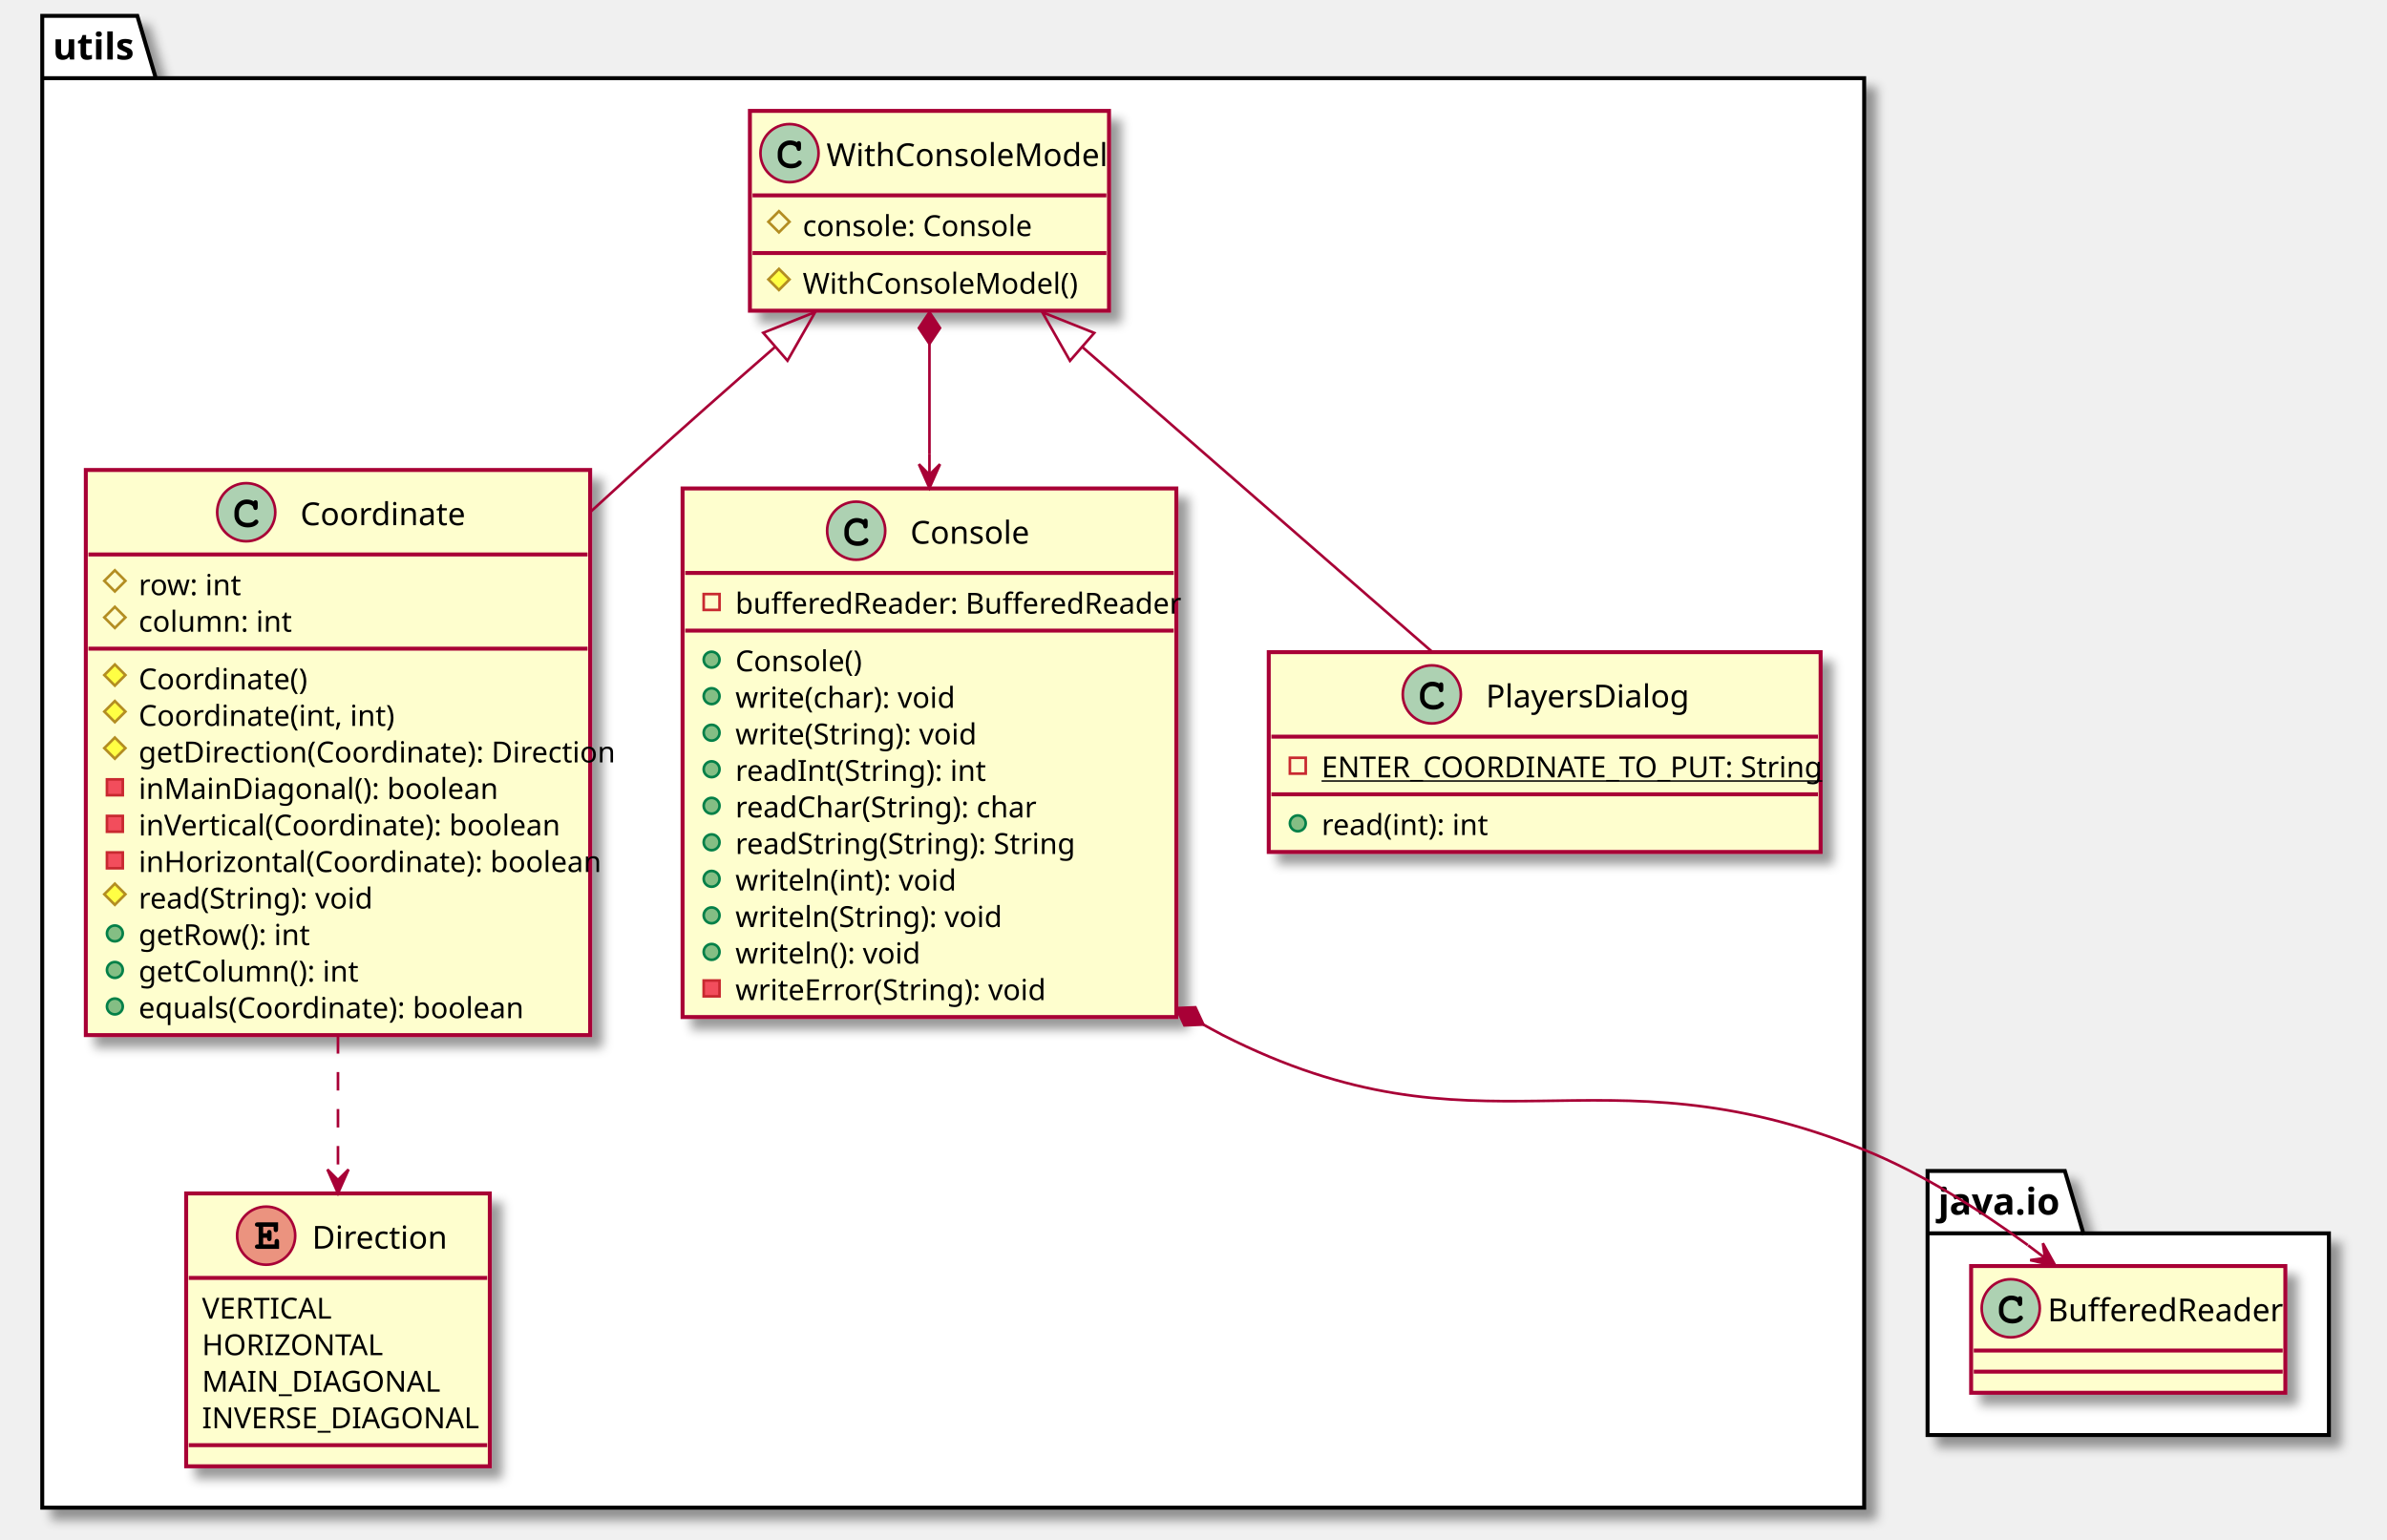
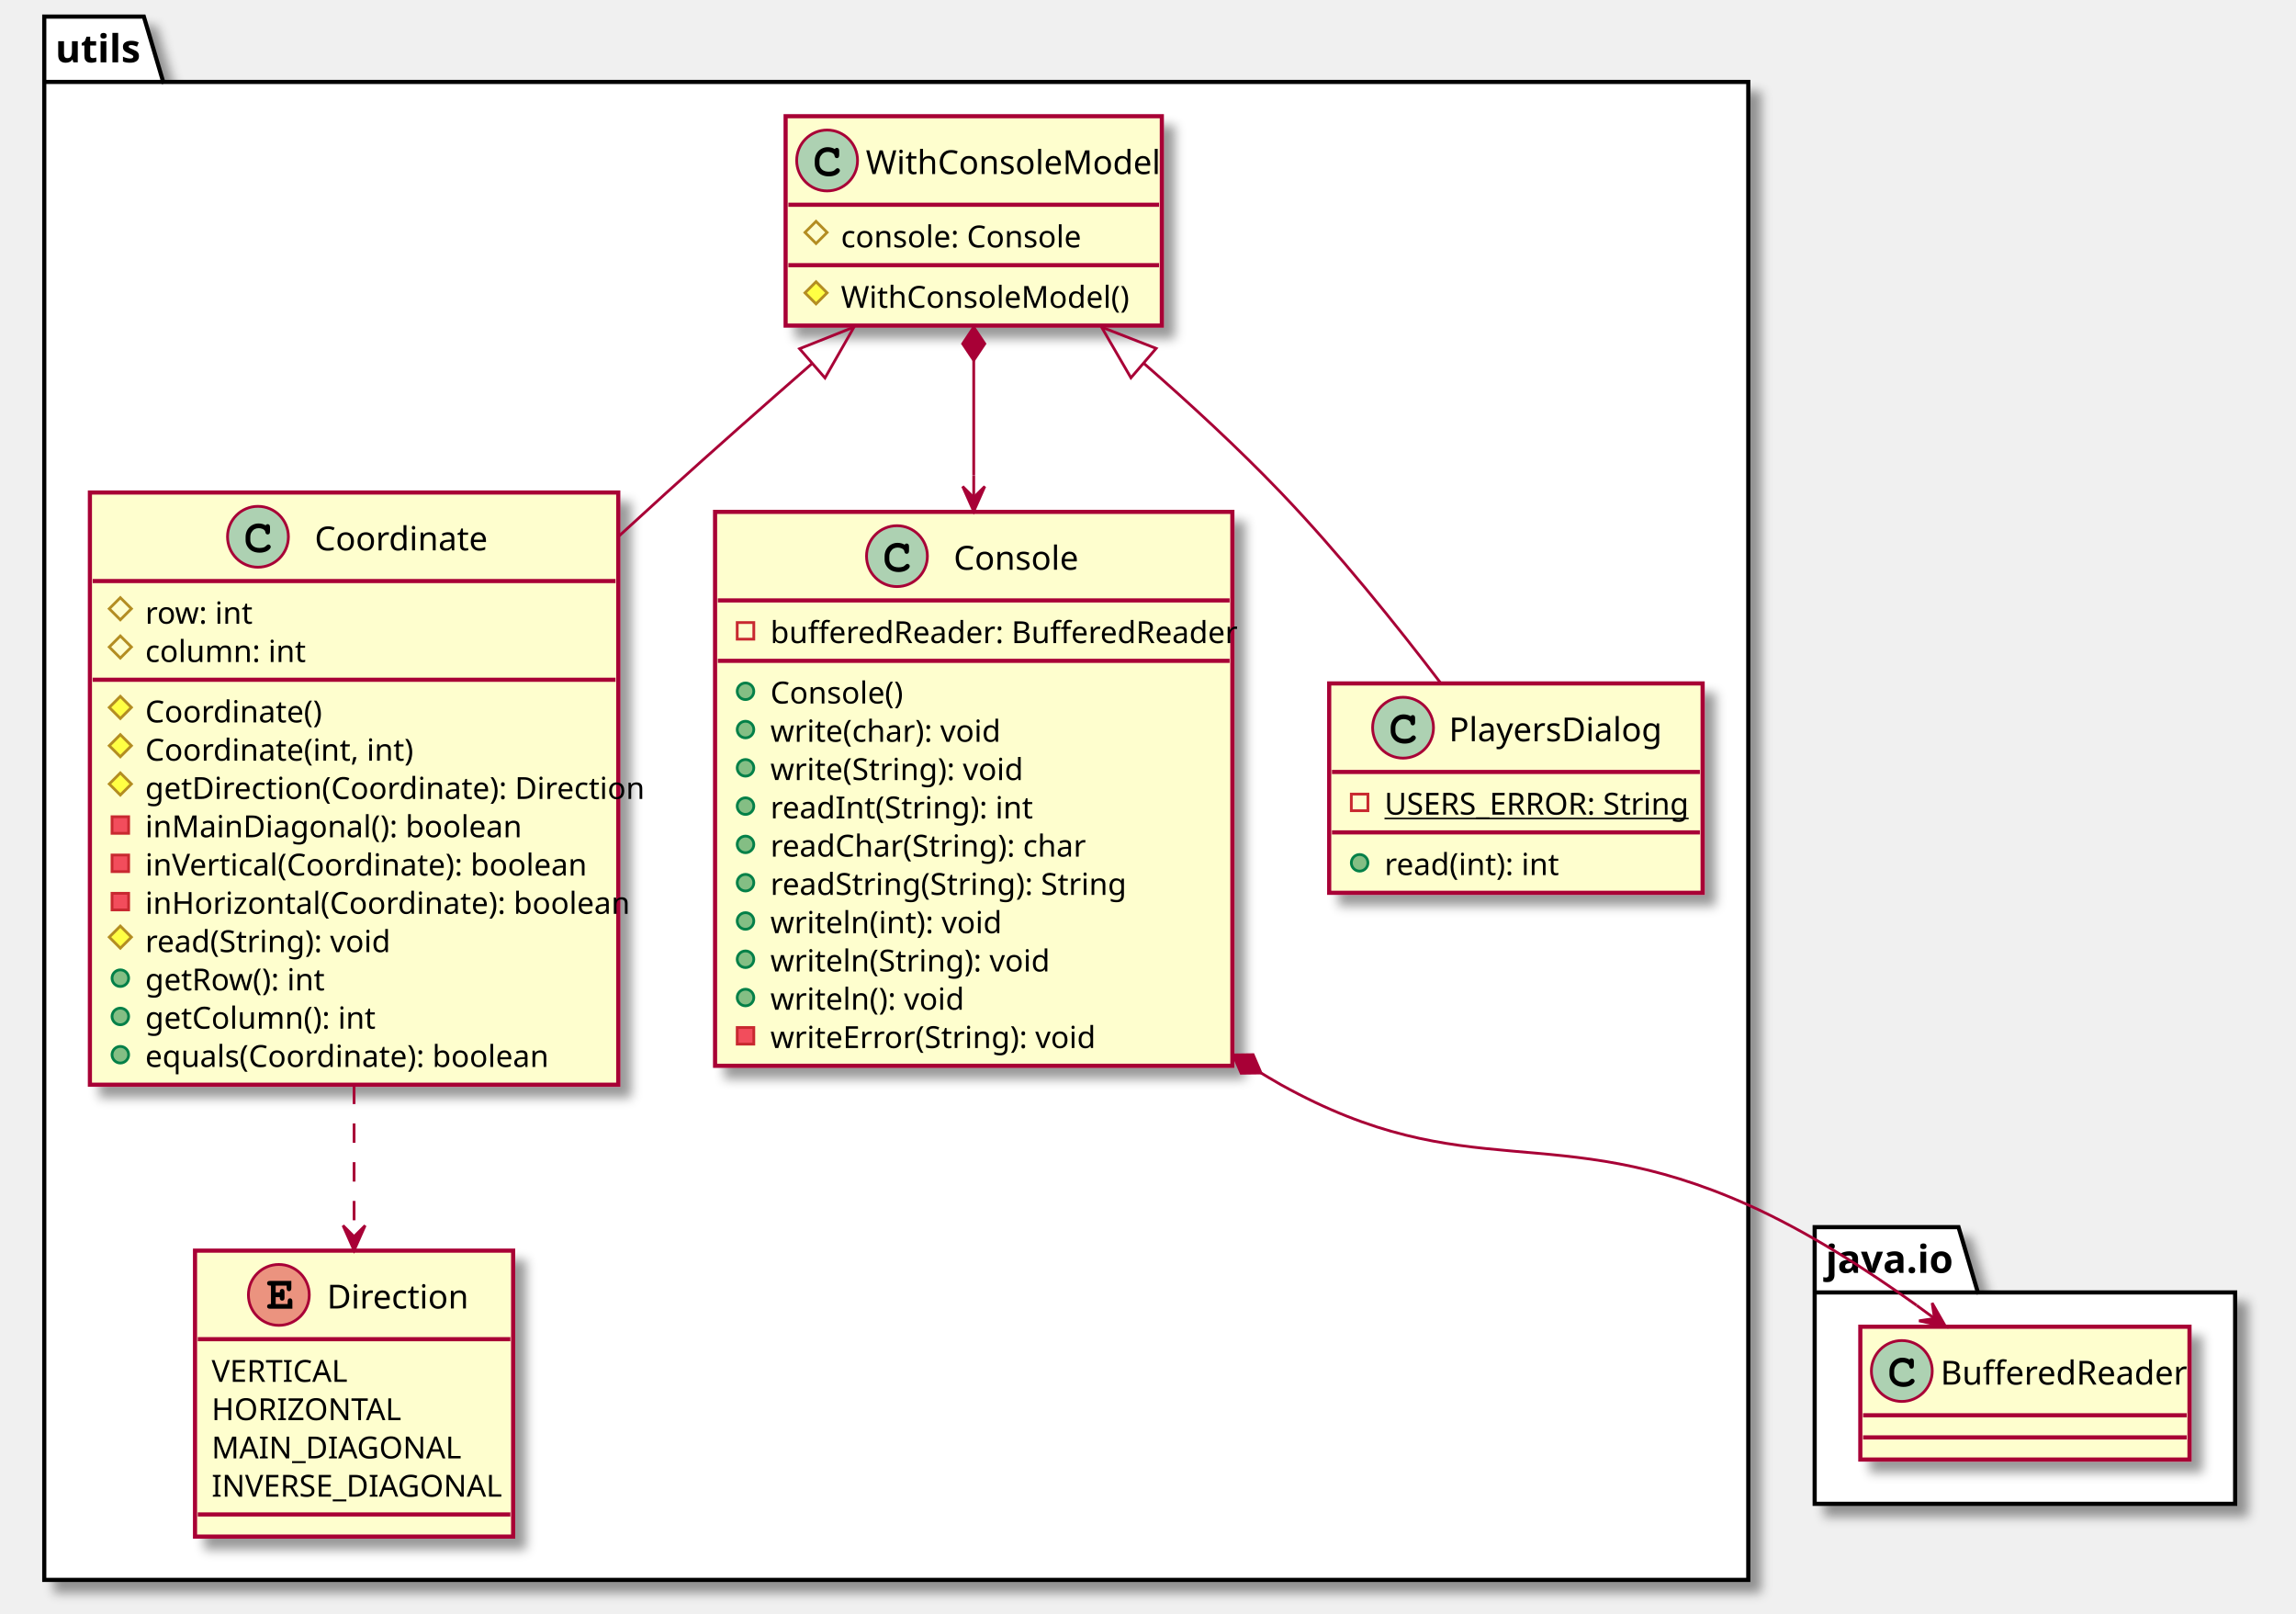
- <svg xmlns="http://www.w3.org/2000/svg" contentScriptType="application/ecmascript" contentStyleType="text/css" height="583px" preserveAspectRatio="none" style="width:904px;height:583px;" version="1.1" viewBox="0 0 904 583" width="904px" zoomAndPan="magnify">
+ <svg xmlns="http://www.w3.org/2000/svg" contentScriptType="application/ecmascript" contentStyleType="text/css" height="583px" preserveAspectRatio="none" style="width:830px;height:583px;" version="1.1" viewBox="0 0 830 583" width="830px" zoomAndPan="magnify">
  <defs>
-     <filter height="300%" id="f1vxlap53a2lf1" width="300%" x="-1" y="-1">
+     <filter height="300%" id="fdg1p49hh46ib" width="300%" x="-1" y="-1">
      <feGaussianBlur result="blurOut" stdDeviation="2.0" />
      <feColorMatrix in="blurOut" result="blurOut2" type="matrix" values="0 0 0 0 0 0 0 0 0 0 0 0 0 0 0 0 0 0 .4 0" />
      <feOffset dx="4.0" dy="4.0" in="blurOut2" result="blurOut3" />
      <feBlend in="SourceGraphic" in2="blurOut3" mode="normal" />
    </filter>
  </defs>
  <g>
-     <polygon fill="#FFFFFF" filter="url(#f1vxlap53a2lf1)" points="16,6,52,6,59,29.609,706,29.609,706,571,16,571,16,6" style="stroke: #000000; stroke-width: 1.5;" />
+     <polygon fill="#FFFFFF" filter="url(#fdg1p49hh46ib)" points="16,6,52,6,59,29.609,632,29.609,632,571,16,571,16,6" style="stroke: #000000; stroke-width: 1.5;" />
    <line style="stroke: #000000; stroke-width: 1.5;" x1="16" x2="59" y1="29.609" y2="29.609" />
    <text fill="#000000" font-family="sans-serif" font-size="14" font-weight="bold" lengthAdjust="spacingAndGlyphs" textLength="30" x="20" y="22.533">utils</text>
-     <polygon fill="#FFFFFF" filter="url(#f1vxlap53a2lf1)" points="730,443.5,782,443.5,789,467.109,882,467.109,882,543.5,730,543.5,730,443.5" style="stroke: #000000; stroke-width: 1.5;" />
-     <line style="stroke: #000000; stroke-width: 1.5;" x1="730" x2="789" y1="467.109" y2="467.109" />
-     <text fill="#000000" font-family="sans-serif" font-size="14" font-weight="bold" lengthAdjust="spacingAndGlyphs" textLength="46" x="734" y="460.033">java.io</text>
-     <rect fill="#FEFECE" filter="url(#f1vxlap53a2lf1)" height="200.195" id="utils.Console" style="stroke: #A80036; stroke-width: 1.5;" width="187" x="258.5" y="185" />
+     <polygon fill="#FFFFFF" filter="url(#fdg1p49hh46ib)" points="656,443.5,708,443.5,715,467.109,808,467.109,808,543.5,656,543.5,656,443.5" style="stroke: #000000; stroke-width: 1.5;" />
+     <line style="stroke: #000000; stroke-width: 1.5;" x1="656" x2="715" y1="467.109" y2="467.109" />
+     <text fill="#000000" font-family="sans-serif" font-size="14" font-weight="bold" lengthAdjust="spacingAndGlyphs" textLength="46" x="660" y="460.033">java.io</text>
+     <rect fill="#FEFECE" filter="url(#fdg1p49hh46ib)" height="200.195" id="utils.Console" style="stroke: #A80036; stroke-width: 1.5;" width="187" x="258.5" y="185" />
    <ellipse cx="324.25" cy="201" fill="#ADD1B2" rx="11" ry="11" style="stroke: #A80036; stroke-width: 1.0;" />
    <path d="M327.016,196.875 Q327.172,196.656 327.359,196.547 Q327.547,196.438 327.766,196.438 Q328.141,196.438 328.375,196.703 Q328.609,196.953 328.609,197.562 L328.609,199.016 Q328.609,199.625 328.375,199.891 Q328.141,200.156 327.766,200.156 Q327.422,200.156 327.219,199.953 Q327.016,199.766 326.906,199.25 Q326.859,198.891 326.672,198.703 Q326.344,198.328 325.734,198.109 Q325.125,197.891 324.5,197.891 Q323.734,197.891 323.094,198.219 Q322.469,198.547 321.969,199.297 Q321.484,200.047 321.484,201.078 L321.484,202.172 Q321.484,203.406 322.375,204.234 Q323.266,205.047 324.859,205.047 Q325.797,205.047 326.453,204.797 Q326.844,204.641 327.266,204.203 Q327.531,203.938 327.672,203.859 Q327.828,203.781 328.031,203.781 Q328.359,203.781 328.609,204.047 Q328.875,204.297 328.875,204.641 Q328.875,204.984 328.531,205.391 Q328.031,205.969 327.234,206.297 Q326.156,206.75 324.859,206.75 Q323.344,206.75 322.141,206.125 Q321.156,205.625 320.469,204.562 Q319.781,203.484 319.781,202.203 L319.781,201.047 Q319.781,199.719 320.391,198.578 Q321.016,197.422 322.109,196.812 Q323.203,196.188 324.438,196.188 Q325.172,196.188 325.812,196.359 Q326.469,196.516 327.016,196.875 Z " />
    <text fill="#000000" font-family="sans-serif" font-size="12" lengthAdjust="spacingAndGlyphs" textLength="47" x="344.75" y="205.91">Console</text>
    <line style="stroke: #A80036; stroke-width: 1.5;" x1="259.5" x2="444.5" y1="217" y2="217" />
    <rect fill="none" height="6" style="stroke: #C82930; stroke-width: 1.0;" width="6" x="266.5" y="225" />
    <text fill="#000000" font-family="sans-serif" font-size="11" lengthAdjust="spacingAndGlyphs" textLength="161" x="278.5" y="232.419">bufferedReader: BufferedReader</text>
    <line style="stroke: #A80036; stroke-width: 1.5;" x1="259.5" x2="444.5" y1="238.836" y2="238.836" />
    <ellipse cx="269.5" cy="249.836" fill="#84BE84" rx="3" ry="3" style="stroke: #038048; stroke-width: 1.0;" />
    <text fill="#000000" font-family="sans-serif" font-size="11" lengthAdjust="spacingAndGlyphs" textLength="47" x="278.5" y="254.255">Console()</text>
    <ellipse cx="269.5" cy="263.672" fill="#84BE84" rx="3" ry="3" style="stroke: #038048; stroke-width: 1.0;" />
    <text fill="#000000" font-family="sans-serif" font-size="11" lengthAdjust="spacingAndGlyphs" textLength="81" x="278.5" y="268.091">write(char): void</text>
    <ellipse cx="269.5" cy="277.508" fill="#84BE84" rx="3" ry="3" style="stroke: #038048; stroke-width: 1.0;" />
    <text fill="#000000" font-family="sans-serif" font-size="11" lengthAdjust="spacingAndGlyphs" textLength="87" x="278.5" y="281.927">write(String): void</text>
    <ellipse cx="269.5" cy="291.344" fill="#84BE84" rx="3" ry="3" style="stroke: #038048; stroke-width: 1.0;" />
    <text fill="#000000" font-family="sans-serif" font-size="11" lengthAdjust="spacingAndGlyphs" textLength="86" x="278.5" y="295.763">readInt(String): int</text>
    <ellipse cx="269.5" cy="305.18" fill="#84BE84" rx="3" ry="3" style="stroke: #038048; stroke-width: 1.0;" />
    <text fill="#000000" font-family="sans-serif" font-size="11" lengthAdjust="spacingAndGlyphs" textLength="109" x="278.5" y="309.599">readChar(String): char</text>
    <ellipse cx="269.5" cy="319.016" fill="#84BE84" rx="3" ry="3" style="stroke: #038048; stroke-width: 1.0;" />
    <text fill="#000000" font-family="sans-serif" font-size="11" lengthAdjust="spacingAndGlyphs" textLength="120" x="278.5" y="323.435">readString(String): String</text>
    <ellipse cx="269.5" cy="332.852" fill="#84BE84" rx="3" ry="3" style="stroke: #038048; stroke-width: 1.0;" />
    <text fill="#000000" font-family="sans-serif" font-size="11" lengthAdjust="spacingAndGlyphs" textLength="78" x="278.5" y="337.271">writeln(int): void</text>
    <ellipse cx="269.5" cy="346.688" fill="#84BE84" rx="3" ry="3" style="stroke: #038048; stroke-width: 1.0;" />
    <text fill="#000000" font-family="sans-serif" font-size="11" lengthAdjust="spacingAndGlyphs" textLength="95" x="278.5" y="351.106">writeln(String): void</text>
    <ellipse cx="269.5" cy="360.523" fill="#84BE84" rx="3" ry="3" style="stroke: #038048; stroke-width: 1.0;" />
    <text fill="#000000" font-family="sans-serif" font-size="11" lengthAdjust="spacingAndGlyphs" textLength="67" x="278.5" y="364.942">writeln(): void</text>
    <rect fill="#F24D5C" height="6" style="stroke: #C82930; stroke-width: 1.0;" width="6" x="266.5" y="371.359" />
    <text fill="#000000" font-family="sans-serif" font-size="11" lengthAdjust="spacingAndGlyphs" textLength="111" x="278.5" y="378.778">writeError(String): void</text>
-     <rect fill="#FEFECE" filter="url(#f1vxlap53a2lf1)" height="214.031" id="utils.Coordinate" style="stroke: #A80036; stroke-width: 1.5;" width="191" x="32.5" y="178" />
+     <rect fill="#FEFECE" filter="url(#fdg1p49hh46ib)" height="214.031" id="utils.Coordinate" style="stroke: #A80036; stroke-width: 1.5;" width="191" x="32.5" y="178" />
    <ellipse cx="93.25" cy="194" fill="#ADD1B2" rx="11" ry="11" style="stroke: #A80036; stroke-width: 1.0;" />
    <path d="M96.016,189.875 Q96.172,189.656 96.359,189.547 Q96.547,189.438 96.766,189.438 Q97.141,189.438 97.375,189.703 Q97.609,189.953 97.609,190.562 L97.609,192.016 Q97.609,192.625 97.375,192.891 Q97.141,193.156 96.766,193.156 Q96.422,193.156 96.219,192.953 Q96.016,192.766 95.906,192.25 Q95.859,191.891 95.672,191.703 Q95.344,191.328 94.734,191.109 Q94.125,190.891 93.5,190.891 Q92.734,190.891 92.094,191.219 Q91.469,191.547 90.969,192.297 Q90.484,193.047 90.484,194.078 L90.484,195.172 Q90.484,196.406 91.375,197.234 Q92.266,198.047 93.859,198.047 Q94.797,198.047 95.453,197.797 Q95.844,197.641 96.266,197.203 Q96.531,196.938 96.672,196.859 Q96.828,196.781 97.031,196.781 Q97.359,196.781 97.609,197.047 Q97.875,197.297 97.875,197.641 Q97.875,197.984 97.531,198.391 Q97.031,198.969 96.234,199.297 Q95.156,199.75 93.859,199.75 Q92.344,199.75 91.141,199.125 Q90.156,198.625 89.469,197.562 Q88.781,196.484 88.781,195.203 L88.781,194.047 Q88.781,192.719 89.391,191.578 Q90.016,190.422 91.109,189.812 Q92.203,189.188 93.438,189.188 Q94.172,189.188 94.812,189.359 Q95.469,189.516 96.016,189.875 Z " />
    <text fill="#000000" font-family="sans-serif" font-size="12" lengthAdjust="spacingAndGlyphs" textLength="61" x="113.75" y="198.91">Coordinate</text>
    <line style="stroke: #A80036; stroke-width: 1.5;" x1="33.5" x2="222.5" y1="210" y2="210" />
    <polygon fill="none" points="43.5,216,47.5,220,43.5,224,39.5,220" style="stroke: #B38D22; stroke-width: 1.0;" />
    <text fill="#000000" font-family="sans-serif" font-size="11" lengthAdjust="spacingAndGlyphs" textLength="37" x="52.5" y="225.419">row: int</text>
    <polygon fill="none" points="43.5,229.836,47.5,233.836,43.5,237.836,39.5,233.836" style="stroke: #B38D22; stroke-width: 1.0;" />
    <text fill="#000000" font-family="sans-serif" font-size="11" lengthAdjust="spacingAndGlyphs" textLength="51" x="52.5" y="239.255">column: int</text>
    <line style="stroke: #A80036; stroke-width: 1.5;" x1="33.5" x2="222.5" y1="245.672" y2="245.672" />
    <polygon fill="#FFFF44" points="43.5,251.672,47.5,255.672,43.5,259.672,39.5,255.672" style="stroke: #B38D22; stroke-width: 1.0;" />
    <text fill="#000000" font-family="sans-serif" font-size="11" lengthAdjust="spacingAndGlyphs" textLength="60" x="52.5" y="261.091">Coordinate()</text>
    <polygon fill="#FFFF44" points="43.5,265.508,47.5,269.508,43.5,273.508,39.5,269.508" style="stroke: #B38D22; stroke-width: 1.0;" />
    <text fill="#000000" font-family="sans-serif" font-size="11" lengthAdjust="spacingAndGlyphs" textLength="88" x="52.5" y="274.927">Coordinate(int, int)</text>
    <polygon fill="#FFFF44" points="43.5,279.344,47.5,283.344,43.5,287.344,39.5,283.344" style="stroke: #B38D22; stroke-width: 1.0;" />
    <text fill="#000000" font-family="sans-serif" font-size="11" lengthAdjust="spacingAndGlyphs" textLength="165" x="52.5" y="288.763">getDirection(Coordinate): Direction</text>
    <rect fill="#F24D5C" height="6" style="stroke: #C82930; stroke-width: 1.0;" width="6" x="40.5" y="295.18" />
    <text fill="#000000" font-family="sans-serif" font-size="11" lengthAdjust="spacingAndGlyphs" textLength="123" x="52.5" y="302.599">inMainDiagonal(): boolean</text>
    <rect fill="#F24D5C" height="6" style="stroke: #C82930; stroke-width: 1.0;" width="6" x="40.5" y="309.016" />
    <text fill="#000000" font-family="sans-serif" font-size="11" lengthAdjust="spacingAndGlyphs" textLength="149" x="52.5" y="316.435">inVertical(Coordinate): boolean</text>
    <rect fill="#F24D5C" height="6" style="stroke: #C82930; stroke-width: 1.0;" width="6" x="40.5" y="322.852" />
    <text fill="#000000" font-family="sans-serif" font-size="11" lengthAdjust="spacingAndGlyphs" textLength="160" x="52.5" y="330.271">inHorizontal(Coordinate): boolean</text>
    <polygon fill="#FFFF44" points="43.5,334.688,47.5,338.688,43.5,342.688,39.5,338.688" style="stroke: #B38D22; stroke-width: 1.0;" />
    <text fill="#000000" font-family="sans-serif" font-size="11" lengthAdjust="spacingAndGlyphs" textLength="84" x="52.5" y="344.106">read(String): void</text>
    <ellipse cx="43.5" cy="353.523" fill="#84BE84" rx="3" ry="3" style="stroke: #038048; stroke-width: 1.0;" />
    <text fill="#000000" font-family="sans-serif" font-size="11" lengthAdjust="spacingAndGlyphs" textLength="63" x="52.5" y="357.942">getRow(): int</text>
    <ellipse cx="43.5" cy="367.359" fill="#84BE84" rx="3" ry="3" style="stroke: #038048; stroke-width: 1.0;" />
    <text fill="#000000" font-family="sans-serif" font-size="11" lengthAdjust="spacingAndGlyphs" textLength="75" x="52.5" y="371.778">getColumn(): int</text>
    <ellipse cx="43.5" cy="381.195" fill="#84BE84" rx="3" ry="3" style="stroke: #038048; stroke-width: 1.0;" />
    <text fill="#000000" font-family="sans-serif" font-size="11" lengthAdjust="spacingAndGlyphs" textLength="136" x="52.5" y="385.614">equals(Coordinate): boolean</text>
-     <rect fill="#FEFECE" filter="url(#f1vxlap53a2lf1)" height="75.672" id="utils.WithConsoleModel" style="stroke: #A80036; stroke-width: 1.5;" width="136" x="284" y="42" />
+     <rect fill="#FEFECE" filter="url(#fdg1p49hh46ib)" height="75.672" id="utils.WithConsoleModel" style="stroke: #A80036; stroke-width: 1.5;" width="136" x="284" y="42" />
    <ellipse cx="299" cy="58" fill="#ADD1B2" rx="11" ry="11" style="stroke: #A80036; stroke-width: 1.0;" />
    <path d="M301.766,53.875 Q301.922,53.656 302.109,53.547 Q302.297,53.438 302.516,53.438 Q302.891,53.438 303.125,53.703 Q303.359,53.953 303.359,54.562 L303.359,56.016 Q303.359,56.625 303.125,56.891 Q302.891,57.156 302.516,57.156 Q302.172,57.156 301.969,56.953 Q301.766,56.766 301.656,56.25 Q301.609,55.891 301.422,55.703 Q301.094,55.328 300.484,55.109 Q299.875,54.891 299.25,54.891 Q298.484,54.891 297.844,55.219 Q297.219,55.547 296.719,56.297 Q296.234,57.047 296.234,58.078 L296.234,59.172 Q296.234,60.406 297.125,61.234 Q298.016,62.047 299.609,62.047 Q300.547,62.047 301.203,61.797 Q301.594,61.641 302.016,61.203 Q302.281,60.938 302.422,60.859 Q302.578,60.781 302.781,60.781 Q303.109,60.781 303.359,61.047 Q303.625,61.297 303.625,61.641 Q303.625,61.984 303.281,62.391 Q302.781,62.969 301.984,63.297 Q300.906,63.75 299.609,63.75 Q298.094,63.75 296.891,63.125 Q295.906,62.625 295.219,61.562 Q294.531,60.484 294.531,59.203 L294.531,58.047 Q294.531,56.719 295.141,55.578 Q295.766,54.422 296.859,53.812 Q297.953,53.188 299.188,53.188 Q299.922,53.188 300.562,53.359 Q301.219,53.516 301.766,53.875 Z " />
    <text fill="#000000" font-family="sans-serif" font-size="12" lengthAdjust="spacingAndGlyphs" textLength="104" x="313" y="62.91">WithConsoleModel</text>
    <line style="stroke: #A80036; stroke-width: 1.5;" x1="285" x2="419" y1="74" y2="74" />
    <polygon fill="none" points="295,80,299,84,295,88,291,84" style="stroke: #B38D22; stroke-width: 1.0;" />
    <text fill="#000000" font-family="sans-serif" font-size="11" lengthAdjust="spacingAndGlyphs" textLength="83" x="304" y="89.419">console: Console</text>
    <line style="stroke: #A80036; stroke-width: 1.5;" x1="285" x2="419" y1="95.836" y2="95.836" />
    <polygon fill="#FFFF44" points="295,101.836,299,105.836,295,109.836,291,105.836" style="stroke: #B38D22; stroke-width: 1.0;" />
    <text fill="#000000" font-family="sans-serif" font-size="11" lengthAdjust="spacingAndGlyphs" textLength="96" x="304" y="111.255">WithConsoleModel()</text>
-     <rect fill="#FEFECE" filter="url(#f1vxlap53a2lf1)" height="103.344" id="utils.Direction" style="stroke: #A80036; stroke-width: 1.5;" width="115" x="70.5" y="452" />
+     <rect fill="#FEFECE" filter="url(#fdg1p49hh46ib)" height="103.344" id="utils.Direction" style="stroke: #A80036; stroke-width: 1.5;" width="115" x="70.5" y="452" />
    <ellipse cx="100.8" cy="468" fill="#EB937F" rx="11" ry="11" style="stroke: #A80036; stroke-width: 1.0;" />
    <path d="M99.659,468.797 L99.659,471.297 L103.987,471.297 L103.987,470.375 Q103.987,469.766 104.222,469.5 Q104.472,469.234 104.847,469.234 Q105.222,469.234 105.456,469.5 Q105.691,469.766 105.691,470.375 L105.691,473 L97.691,473 Q97.066,473 96.8,472.766 Q96.55,472.531 96.55,472.141 Q96.55,471.766 96.816,471.531 Q97.081,471.297 97.691,471.297 L97.956,471.297 L97.956,464.641 L97.691,464.641 Q97.066,464.641 96.8,464.406 Q96.55,464.172 96.55,463.781 Q96.55,463.406 96.8,463.172 Q97.066,462.938 97.691,462.938 L105.316,462.938 L105.316,465.531 Q105.316,466.141 105.081,466.406 Q104.862,466.656 104.472,466.656 Q104.097,466.656 103.862,466.406 Q103.628,466.141 103.628,465.531 L103.628,464.641 L99.659,464.641 L99.659,467.094 L101.144,467.094 Q101.144,466.438 101.269,466.25 Q101.534,465.844 102.003,465.844 Q102.378,465.844 102.612,466.109 Q102.847,466.359 102.847,466.969 L102.847,468.938 Q102.847,469.484 102.722,469.672 Q102.456,470.062 102.003,470.062 Q101.534,470.062 101.269,469.656 Q101.144,469.469 101.144,468.797 L99.659,468.797 Z " />
    <text fill="#000000" font-family="sans-serif" font-size="12" lengthAdjust="spacingAndGlyphs" textLength="49" x="118.2" y="472.91">Direction</text>
    <line style="stroke: #A80036; stroke-width: 1.5;" x1="71.5" x2="184.5" y1="484" y2="484" />
    <text fill="#000000" font-family="sans-serif" font-size="11" lengthAdjust="spacingAndGlyphs" textLength="50" x="76.5" y="499.419">VERTICAL</text>
    <text fill="#000000" font-family="sans-serif" font-size="11" lengthAdjust="spacingAndGlyphs" textLength="66" x="76.5" y="513.255">HORIZONTAL</text>
    <text fill="#000000" font-family="sans-serif" font-size="11" lengthAdjust="spacingAndGlyphs" textLength="85" x="76.5" y="527.091">MAIN_DIAGONAL</text>
    <text fill="#000000" font-family="sans-serif" font-size="11" lengthAdjust="spacingAndGlyphs" textLength="103" x="76.5" y="540.927">INVERSE_DIAGONAL</text>
    <line style="stroke: #A80036; stroke-width: 1.5;" x1="71.5" x2="184.5" y1="547.344" y2="547.344" />
-     <rect fill="#FEFECE" filter="url(#f1vxlap53a2lf1)" height="75.672" id="utils.PlayersDialog" style="stroke: #A80036; stroke-width: 1.5;" width="209" x="480.5" y="247" />
-     <ellipse cx="542.25" cy="263" fill="#ADD1B2" rx="11" ry="11" style="stroke: #A80036; stroke-width: 1.0;" />
-     <path d="M545.016,258.875 Q545.172,258.656 545.359,258.547 Q545.547,258.438 545.766,258.438 Q546.141,258.438 546.375,258.703 Q546.609,258.953 546.609,259.562 L546.609,261.016 Q546.609,261.625 546.375,261.891 Q546.141,262.156 545.766,262.156 Q545.422,262.156 545.219,261.953 Q545.016,261.766 544.906,261.25 Q544.859,260.891 544.672,260.703 Q544.344,260.328 543.734,260.109 Q543.125,259.891 542.5,259.891 Q541.734,259.891 541.094,260.219 Q540.469,260.547 539.969,261.297 Q539.484,262.047 539.484,263.078 L539.484,264.172 Q539.484,265.406 540.375,266.234 Q541.266,267.047 542.859,267.047 Q543.797,267.047 544.453,266.797 Q544.844,266.641 545.266,266.203 Q545.531,265.938 545.672,265.859 Q545.828,265.781 546.031,265.781 Q546.359,265.781 546.609,266.047 Q546.875,266.297 546.875,266.641 Q546.875,266.984 546.531,267.391 Q546.031,267.969 545.234,268.297 Q544.156,268.75 542.859,268.75 Q541.344,268.75 540.141,268.125 Q539.156,267.625 538.469,266.562 Q537.781,265.484 537.781,264.203 L537.781,263.047 Q537.781,261.719 538.391,260.578 Q539.016,259.422 540.109,258.812 Q541.203,258.188 542.438,258.188 Q543.172,258.188 543.812,258.359 Q544.469,258.516 545.016,258.875 Z " />
-     <text fill="#000000" font-family="sans-serif" font-size="12" lengthAdjust="spacingAndGlyphs" textLength="77" x="562.75" y="267.91">PlayersDialog</text>
-     <line style="stroke: #A80036; stroke-width: 1.5;" x1="481.5" x2="688.5" y1="279" y2="279" />
+     <rect fill="#FEFECE" filter="url(#fdg1p49hh46ib)" height="75.672" id="utils.PlayersDialog" style="stroke: #A80036; stroke-width: 1.5;" width="135" x="480.5" y="247" />
+     <ellipse cx="507.2" cy="263" fill="#ADD1B2" rx="11" ry="11" style="stroke: #A80036; stroke-width: 1.0;" />
+     <path d="M509.966,258.875 Q510.122,258.656 510.309,258.547 Q510.497,258.438 510.716,258.438 Q511.091,258.438 511.325,258.703 Q511.559,258.953 511.559,259.562 L511.559,261.016 Q511.559,261.625 511.325,261.891 Q511.091,262.156 510.716,262.156 Q510.372,262.156 510.169,261.953 Q509.966,261.766 509.856,261.25 Q509.809,260.891 509.622,260.703 Q509.294,260.328 508.684,260.109 Q508.075,259.891 507.45,259.891 Q506.684,259.891 506.044,260.219 Q505.419,260.547 504.919,261.297 Q504.434,262.047 504.434,263.078 L504.434,264.172 Q504.434,265.406 505.325,266.234 Q506.216,267.047 507.809,267.047 Q508.747,267.047 509.403,266.797 Q509.794,266.641 510.216,266.203 Q510.481,265.938 510.622,265.859 Q510.778,265.781 510.981,265.781 Q511.309,265.781 511.559,266.047 Q511.825,266.297 511.825,266.641 Q511.825,266.984 511.481,267.391 Q510.981,267.969 510.184,268.297 Q509.106,268.75 507.809,268.75 Q506.294,268.75 505.091,268.125 Q504.106,267.625 503.419,266.562 Q502.731,265.484 502.731,264.203 L502.731,263.047 Q502.731,261.719 503.341,260.578 Q503.966,259.422 505.059,258.812 Q506.153,258.188 507.387,258.188 Q508.122,258.188 508.762,258.359 Q509.419,258.516 509.966,258.875 Z " />
+     <text fill="#000000" font-family="sans-serif" font-size="12" lengthAdjust="spacingAndGlyphs" textLength="77" x="523.8" y="267.91">PlayersDialog</text>
+     <line style="stroke: #A80036; stroke-width: 1.5;" x1="481.5" x2="614.5" y1="279" y2="279" />
    <rect fill="none" height="6" style="stroke: #C82930; stroke-width: 1.0;" width="6" x="488.5" y="287" />
-     <text fill="#000000" font-family="sans-serif" font-size="11" lengthAdjust="spacingAndGlyphs" text-decoration="underline" textLength="183" x="500.5" y="294.419">ENTER_COORDINATE_TO_PUT: String</text>
-     <line style="stroke: #A80036; stroke-width: 1.5;" x1="481.5" x2="688.5" y1="300.836" y2="300.836" />
+     <text fill="#000000" font-family="sans-serif" font-size="11" lengthAdjust="spacingAndGlyphs" text-decoration="underline" textLength="109" x="500.5" y="294.419">USERS_ERROR: String</text>
+     <line style="stroke: #A80036; stroke-width: 1.5;" x1="481.5" x2="614.5" y1="300.836" y2="300.836" />
    <ellipse cx="491.5" cy="311.836" fill="#84BE84" rx="3" ry="3" style="stroke: #038048; stroke-width: 1.0;" />
    <text fill="#000000" font-family="sans-serif" font-size="11" lengthAdjust="spacingAndGlyphs" textLength="58" x="500.5" y="316.255">read(int): int</text>
-     <rect fill="#FEFECE" filter="url(#f1vxlap53a2lf1)" height="48" id="java.io.BufferedReader" style="stroke: #A80036; stroke-width: 1.5;" width="119" x="746.5" y="479.5" />
-     <ellipse cx="761.5" cy="495.5" fill="#ADD1B2" rx="11" ry="11" style="stroke: #A80036; stroke-width: 1.0;" />
-     <path d="M764.266,491.375 Q764.422,491.156 764.609,491.047 Q764.797,490.938 765.016,490.938 Q765.391,490.938 765.625,491.203 Q765.859,491.453 765.859,492.062 L765.859,493.516 Q765.859,494.125 765.625,494.391 Q765.391,494.656 765.016,494.656 Q764.672,494.656 764.469,494.453 Q764.266,494.266 764.156,493.75 Q764.109,493.391 763.922,493.203 Q763.594,492.828 762.984,492.609 Q762.375,492.391 761.75,492.391 Q760.984,492.391 760.344,492.719 Q759.719,493.047 759.219,493.797 Q758.734,494.547 758.734,495.578 L758.734,496.672 Q758.734,497.906 759.625,498.734 Q760.516,499.547 762.109,499.547 Q763.047,499.547 763.703,499.297 Q764.094,499.141 764.516,498.703 Q764.781,498.438 764.922,498.359 Q765.078,498.281 765.281,498.281 Q765.609,498.281 765.859,498.547 Q766.125,498.797 766.125,499.141 Q766.125,499.484 765.781,499.891 Q765.281,500.469 764.484,500.797 Q763.406,501.25 762.109,501.25 Q760.594,501.25 759.391,500.625 Q758.406,500.125 757.719,499.062 Q757.031,497.984 757.031,496.703 L757.031,495.547 Q757.031,494.219 757.641,493.078 Q758.266,491.922 759.359,491.312 Q760.453,490.688 761.688,490.688 Q762.422,490.688 763.062,490.859 Q763.719,491.016 764.266,491.375 Z " />
-     <text fill="#000000" font-family="sans-serif" font-size="12" lengthAdjust="spacingAndGlyphs" textLength="87" x="775.5" y="500.41">BufferedReader</text>
-     <line style="stroke: #A80036; stroke-width: 1.5;" x1="747.5" x2="864.5" y1="511.5" y2="511.5" />
-     <line style="stroke: #A80036; stroke-width: 1.5;" x1="747.5" x2="864.5" y1="519.5" y2="519.5" />
-     <path d="M455.762,388.055 C455.762,388.055 460.865,390.916 463,392 C560.833,441.665 604.262,394.425 706,435.5 C727.985,444.376 750.124,458.544 767.963,471.57 " fill="none" id="utils.Console-java.io.BufferedReader" style="stroke: #A80036; stroke-width: 1.0;" />
-     <polygon fill="#A80036" points="778.474,479.475,773.685,470.869,774.478,476.47,768.877,477.263,778.474,479.475" style="stroke: #A80036; stroke-width: 1.0;" />
-     <line style="stroke: #A80036; stroke-width: 1.0;" x1="774.478" x2="768.085" y1="476.47" y2="471.661" />
-     <polygon fill="#A80036" points="445.522,381.799,448.556,388.341,455.762,388.055,452.728,381.514,445.522,381.799" style="stroke: #A80036; stroke-width: 1.0;" />
+     <rect fill="#FEFECE" filter="url(#fdg1p49hh46ib)" height="48" id="java.io.BufferedReader" style="stroke: #A80036; stroke-width: 1.5;" width="119" x="672.5" y="479.5" />
+     <ellipse cx="687.5" cy="495.5" fill="#ADD1B2" rx="11" ry="11" style="stroke: #A80036; stroke-width: 1.0;" />
+     <path d="M690.266,491.375 Q690.422,491.156 690.609,491.047 Q690.797,490.938 691.016,490.938 Q691.391,490.938 691.625,491.203 Q691.859,491.453 691.859,492.062 L691.859,493.516 Q691.859,494.125 691.625,494.391 Q691.391,494.656 691.016,494.656 Q690.672,494.656 690.469,494.453 Q690.266,494.266 690.156,493.75 Q690.109,493.391 689.922,493.203 Q689.594,492.828 688.984,492.609 Q688.375,492.391 687.75,492.391 Q686.984,492.391 686.344,492.719 Q685.719,493.047 685.219,493.797 Q684.734,494.547 684.734,495.578 L684.734,496.672 Q684.734,497.906 685.625,498.734 Q686.516,499.547 688.109,499.547 Q689.047,499.547 689.703,499.297 Q690.094,499.141 690.516,498.703 Q690.781,498.438 690.922,498.359 Q691.078,498.281 691.281,498.281 Q691.609,498.281 691.859,498.547 Q692.125,498.797 692.125,499.141 Q692.125,499.484 691.781,499.891 Q691.281,500.469 690.484,500.797 Q689.406,501.25 688.109,501.25 Q686.594,501.25 685.391,500.625 Q684.406,500.125 683.719,499.062 Q683.031,497.984 683.031,496.703 L683.031,495.547 Q683.031,494.219 683.641,493.078 Q684.266,491.922 685.359,491.312 Q686.453,490.688 687.688,490.688 Q688.422,490.688 689.062,490.859 Q689.719,491.016 690.266,491.375 Z " />
+     <text fill="#000000" font-family="sans-serif" font-size="12" lengthAdjust="spacingAndGlyphs" textLength="87" x="701.5" y="500.41">BufferedReader</text>
+     <line style="stroke: #A80036; stroke-width: 1.5;" x1="673.5" x2="790.5" y1="511.5" y2="511.5" />
+     <line style="stroke: #A80036; stroke-width: 1.5;" x1="673.5" x2="790.5" y1="519.5" y2="519.5" />
+     <path d="M455.871,387.797 C455.871,387.797 460.907,390.837 463,392 C530.797,429.669 561.217,403.795 632,435.5 C653.322,445.05 675.092,459.037 692.853,471.764 " fill="none" id="utils.Console-java.io.BufferedReader" style="stroke: #A80036; stroke-width: 1.0;" />
+     <polygon fill="#A80036" points="703.353,479.474,698.466,470.923,699.323,476.515,693.731,477.371,703.353,479.474" style="stroke: #A80036; stroke-width: 1.0;" />
+     <line style="stroke: #A80036; stroke-width: 1.0;" x1="699.323" x2="692.875" y1="476.515" y2="471.781" />
+     <polygon fill="#A80036" points="445.807,381.262,448.661,387.884,455.871,387.797,453.018,381.175,445.807,381.262" style="stroke: #A80036; stroke-width: 1.0;" />
    <path d="M293.587,131.365 C276.526,146.258 257.921,162.679 241,178 C235.317,183.145 229.499,188.459 223.647,193.839 " fill="none" id="utils.WithConsoleModel&lt;-utils.Coordinate" style="stroke: #A80036; stroke-width: 1.0;" />
    <polygon fill="none" points="289.045,126.038,308.729,118.192,298.234,136.6,289.045,126.038" style="stroke: #A80036; stroke-width: 1.0;" />
    <path d="M128,392.03 C128,410.963 128,429.987 128,446.784 " fill="none" id="utils.Coordinate-&gt;utils.Direction" style="stroke: #A80036; stroke-width: 1.0; stroke-dasharray: 7.0,7.0;" />
    <polygon fill="#A80036" points="128,451.922,132,442.922,128,446.922,124,442.922,128,451.922" style="stroke: #A80036; stroke-width: 1.0;" />
-     <path d="M410.02,131.549 C451.003,167.256 505.024,214.321 542.141,246.66 " fill="none" id="utils.WithConsoleModel&lt;-utils.PlayersDialog" style="stroke: #A80036; stroke-width: 1.0;" />
-     <polygon fill="none" points="405.217,136.649,394.736,118.233,414.414,126.093,405.217,136.649" style="stroke: #A80036; stroke-width: 1.0;" />
+     <path d="M413.425,131.265 C430.06,145.78 447.689,162.027 463,178 C483.731,199.627 504.812,225.883 520.794,246.853 " fill="none" id="utils.WithConsoleModel&lt;-utils.PlayersDialog" style="stroke: #A80036; stroke-width: 1.0;" />
+     <polygon fill="none" points="408.831,136.548,398.206,118.214,417.945,125.92,408.831,136.548" style="stroke: #A80036; stroke-width: 1.0;" />
    <path d="M352,130.233 C352,130.233 352,157.628 352,171.772 " fill="none" id="utils.WithConsoleModel-utils.Console" style="stroke: #A80036; stroke-width: 1.0;" />
    <polygon fill="#A80036" points="352,184.809,356,175.809,352,179.809,348,175.809,352,184.809" style="stroke: #A80036; stroke-width: 1.0;" />
    <line style="stroke: #A80036; stroke-width: 1.0;" x1="352" x2="352" y1="179.809" y2="171.809" />
    <polygon fill="#A80036" points="352,118.233,348,124.233,352,130.233,356,124.233,352,118.233" style="stroke: #A80036; stroke-width: 1.0;" />
  </g>
</svg>
